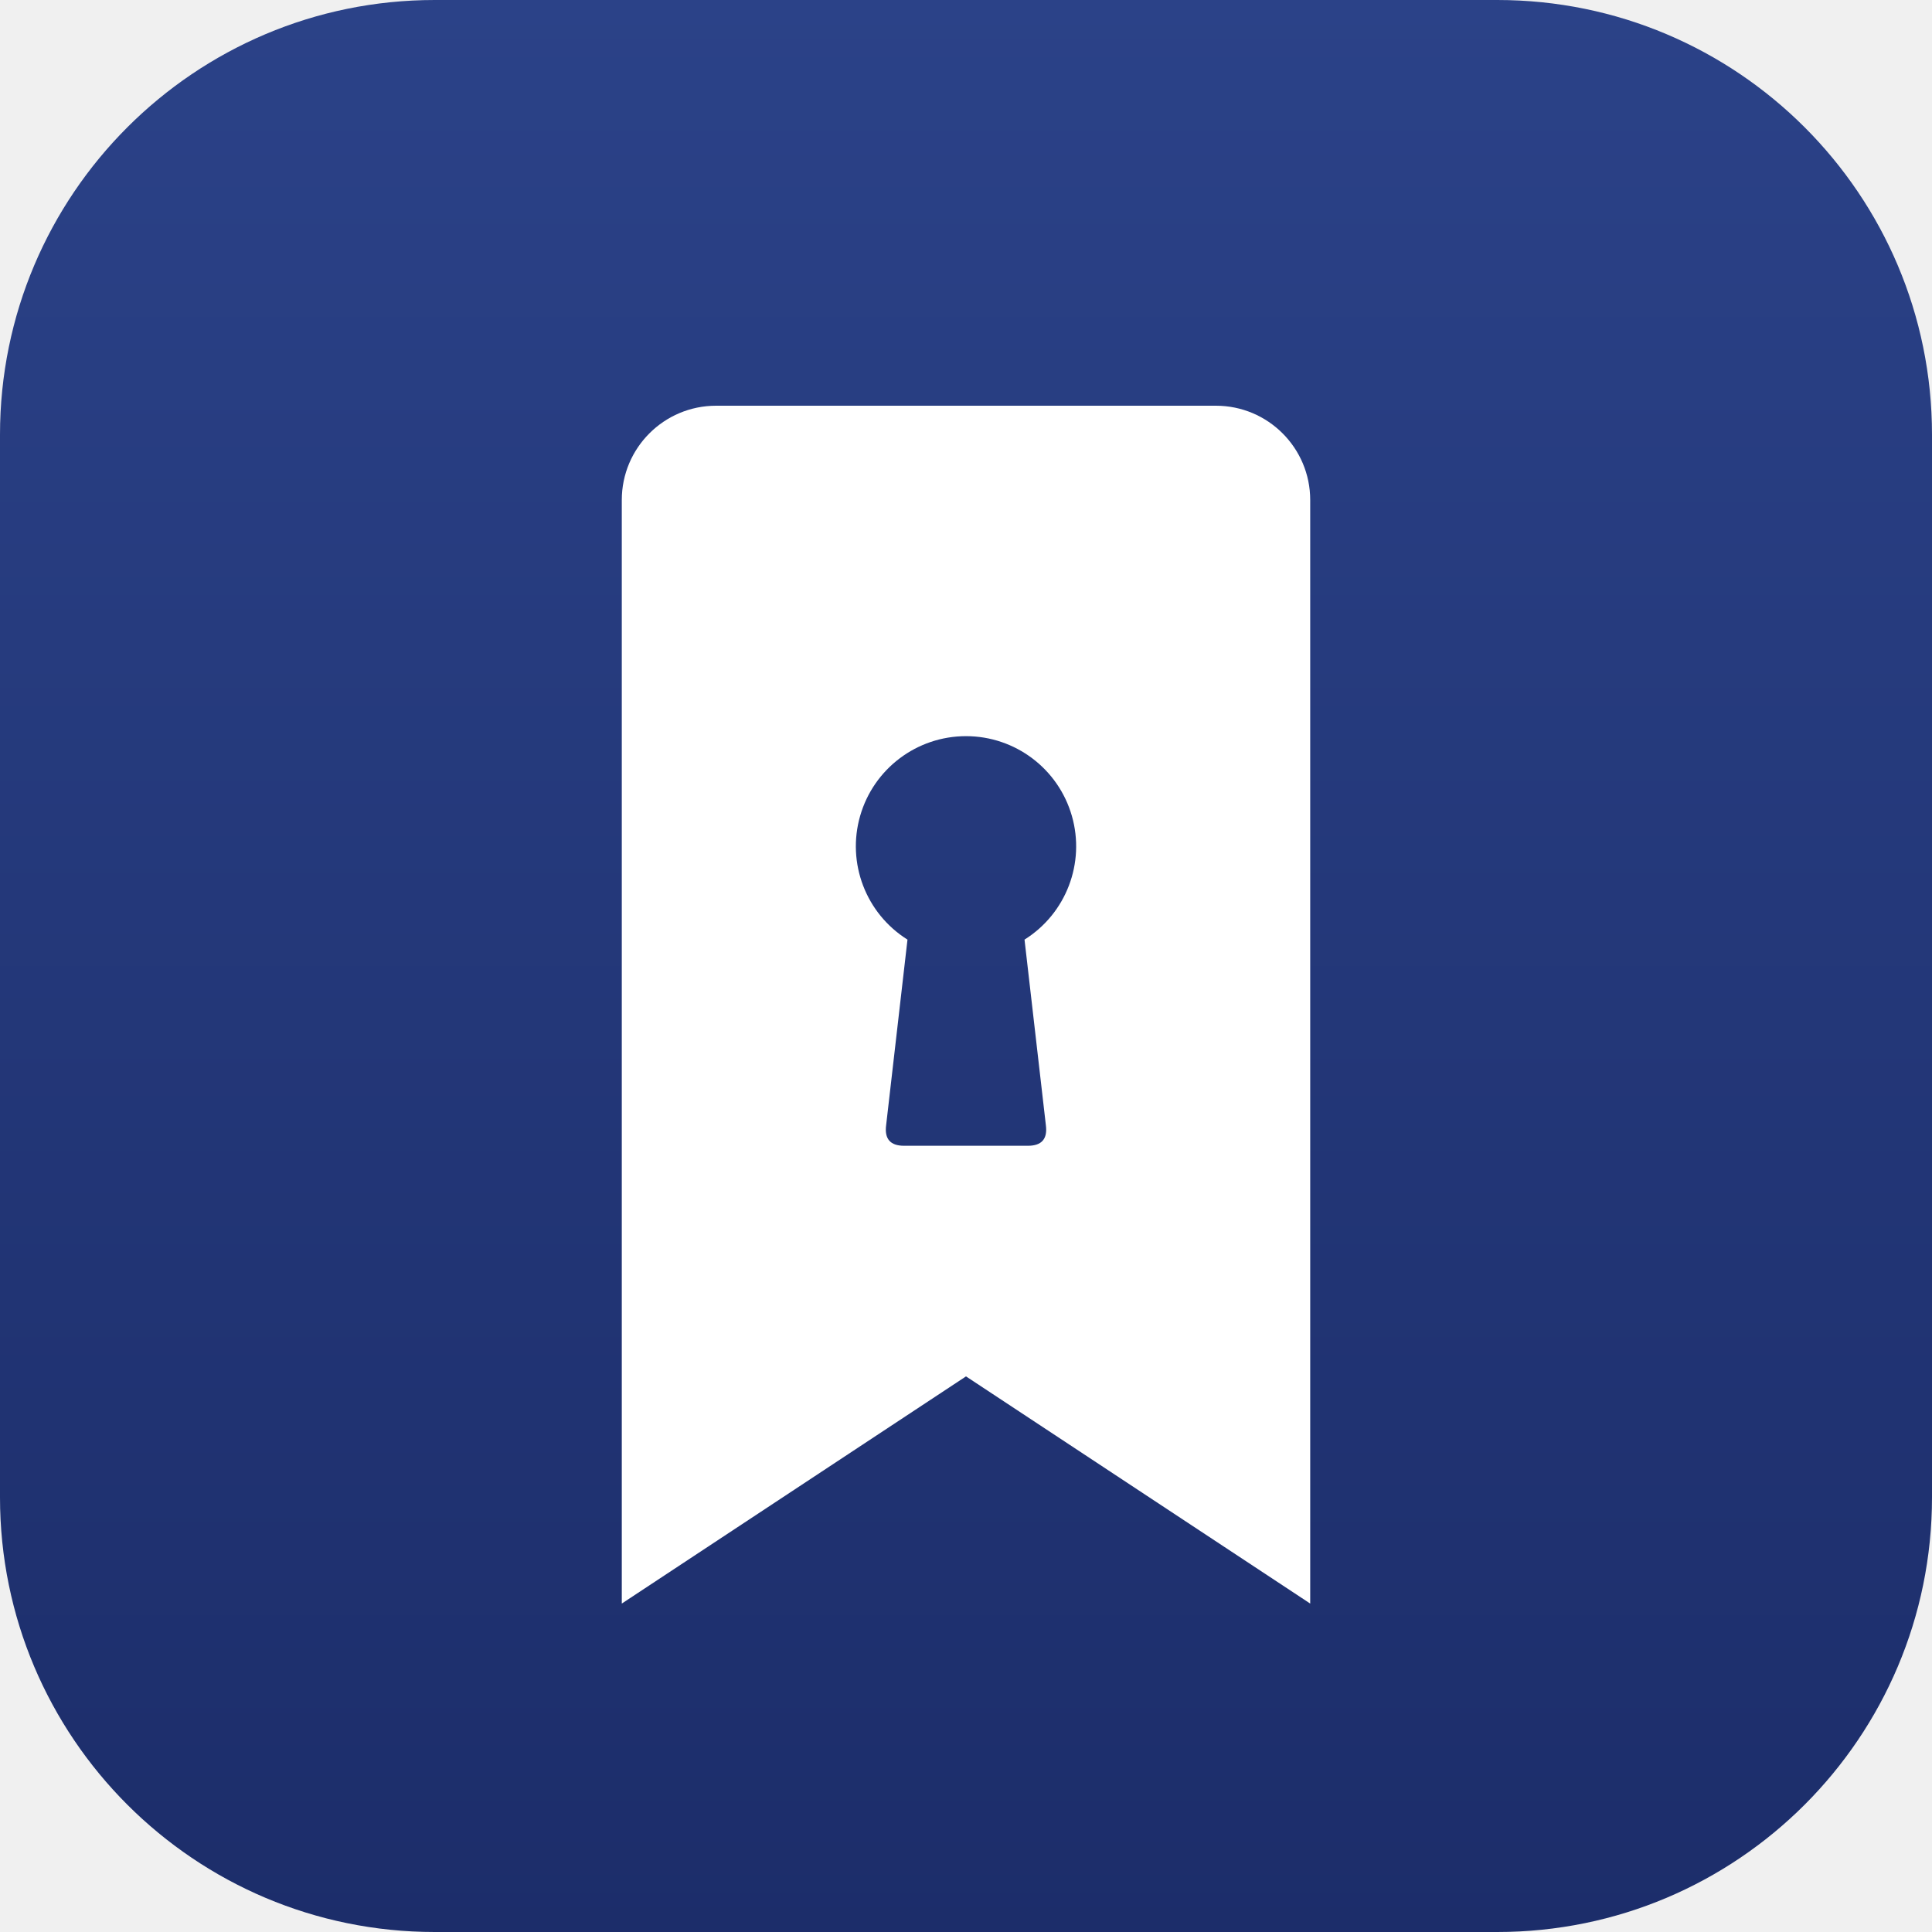
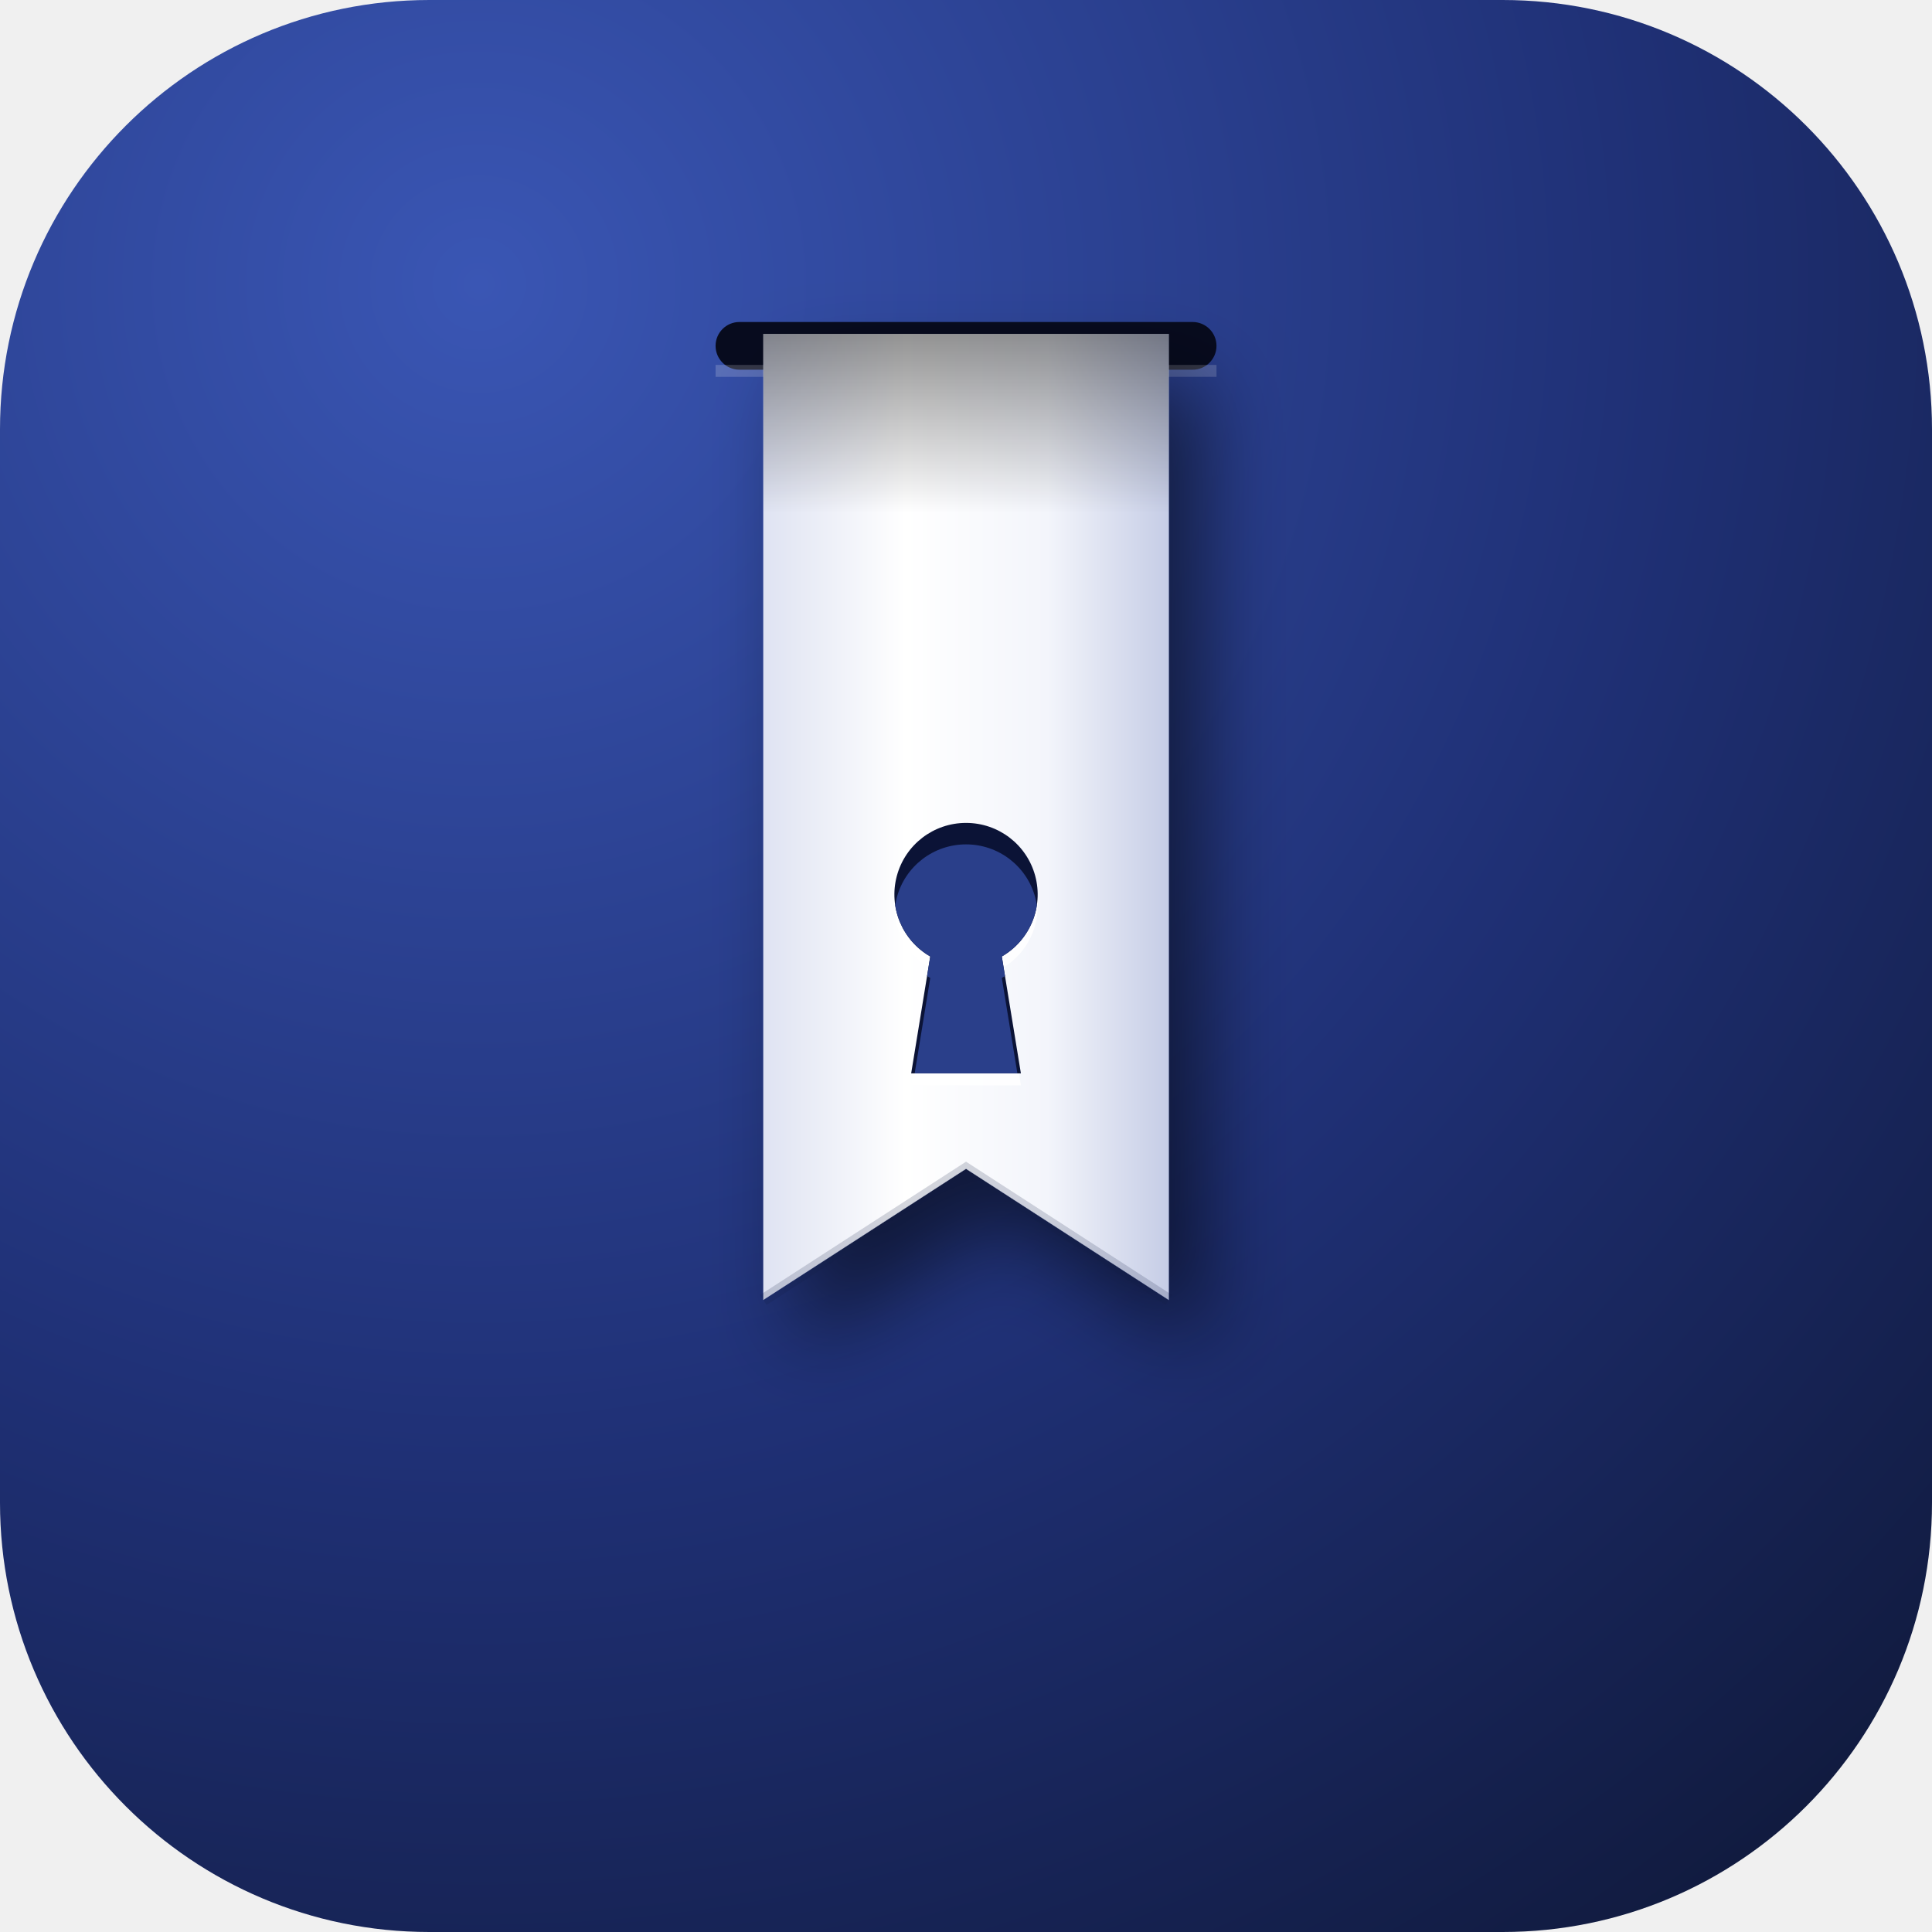
<svg xmlns="http://www.w3.org/2000/svg" viewBox="0 0 512 512" width="512" height="512">
  <defs>
-     <linearGradient id="g" x1="0" y1="0" x2="0" y2="1">
-       <stop offset="0" stop-color="#2B4288" />
-       <stop offset="1" stop-color="#1C2D6A" />
+     <radialGradient id="r" cx="0.25" cy="0.15" r="1.1">
+       <stop offset="0" stop-color="#3a56b4" />
+       <stop offset="0.55" stop-color="#1f3075" />
+       <stop offset="1" stop-color="#0f1838" />
+     </radialGradient>
+     <filter id="s" x="-50%" y="-20%" width="200%" height="150%">
+       <feDropShadow dx="3" dy="4" stdDeviation="3.5" flood-color="#000" flood-opacity="0.55" />
+     </filter>
+     <linearGradient id="c" x1="0" y1="0" x2="1" y2="0">
+       <stop offset="0" stop-color="#dfe3f2" />
+       <stop offset="0.35" stop-color="#fff" />
+       <stop offset="0.7" stop-color="#f3f5fb" />
+       <stop offset="1" stop-color="#c6cde6" />
    </linearGradient>
+     <linearGradient id="t" x1="0" y1="0" x2="0" y2="1">
+       <stop offset="0" stop-color="#000" stop-opacity="0.45" />
+       <stop offset="1" stop-color="#000" stop-opacity="0" />
+     </linearGradient>
+     <clipPath id="k">
+       <path d="M54 42a6 6 0 0 0-3 11.2L49.4 63h9.2L57 53.2A6 6 0 0 0 54 42z" />
+     </clipPath>
+     <clipPath id="b">
+       <path d="M37 1h34v81l-17-11-17 11z" />
+     </clipPath>
+     <clipPath id="q">
+       <rect width="108" height="108" rx="24" />
+     </clipPath>
  </defs>
-   <rect width="512" height="512" rx="115.2" fill="url(#g)" />
-   <path transform="translate(164.782,107.520) scale(1.82437)" fill-rule="evenodd" fill="#FFFFFF" d="M0,13.7 A13.7,13.7 0 0 1 13.7,0 L86.3,0 A13.7,13.7 0 0 1 100,13.7 L100,174 L50,141 L0,174 Z M41.500,77.555 A16.000,16.000 0 1 1 58.500,77.555 L61.600,104.500 Q62.000,107.500 59.000,107.500 L41.000,107.500 Q38.000,107.500 38.400,104.500 Z" />
+   <g transform="translate(0.000,0.000) scale(4.74074)">
+     <g clip-path="url(#q)">
+       <rect width="108" height="108" fill="url(#r)" />
+       <g transform="translate(18 18) scale(0.6667)">
+         <rect x="33" y="0" width="42" height="4" rx="2" fill="#070b1e" />
+         <rect x="33" y="3.6" width="42" height="1" fill="rgba(255,255,255,0.18)" />
+         <path d="M37 1h34v81l-17-11-17 11z" fill="url(#c)" filter="url(#s)" />
+         <rect x="37" y="0" width="34" height="16" fill="url(#t)" clip-path="url(#b)" />
+         <path d="M37 82l17-11 17 11" fill="none" stroke="rgba(20,30,70,0.18)" stroke-width="1" />
+         <path d="M54 42a6 6 0 0 0-3 11.2L49.4 63h9.2L57 53.2A6 6 0 0 0 54 42z" fill="#fff" fill-opacity="0.9" transform="translate(0 1)" />
+         <g clip-path="url(#k)">
+           <rect x="40" y="38" width="28" height="30" fill="#0b1336" />
+           <path d="M54 42a6 6 0 0 0-3 11.2L49.4 63h9.2L57 53.2A6 6 0 0 0 54 42z" fill="#2a3f8a" transform="translate(0 1.8)" />
+         </g>
+       </g>
+     </g>
+   </g>
</svg>
